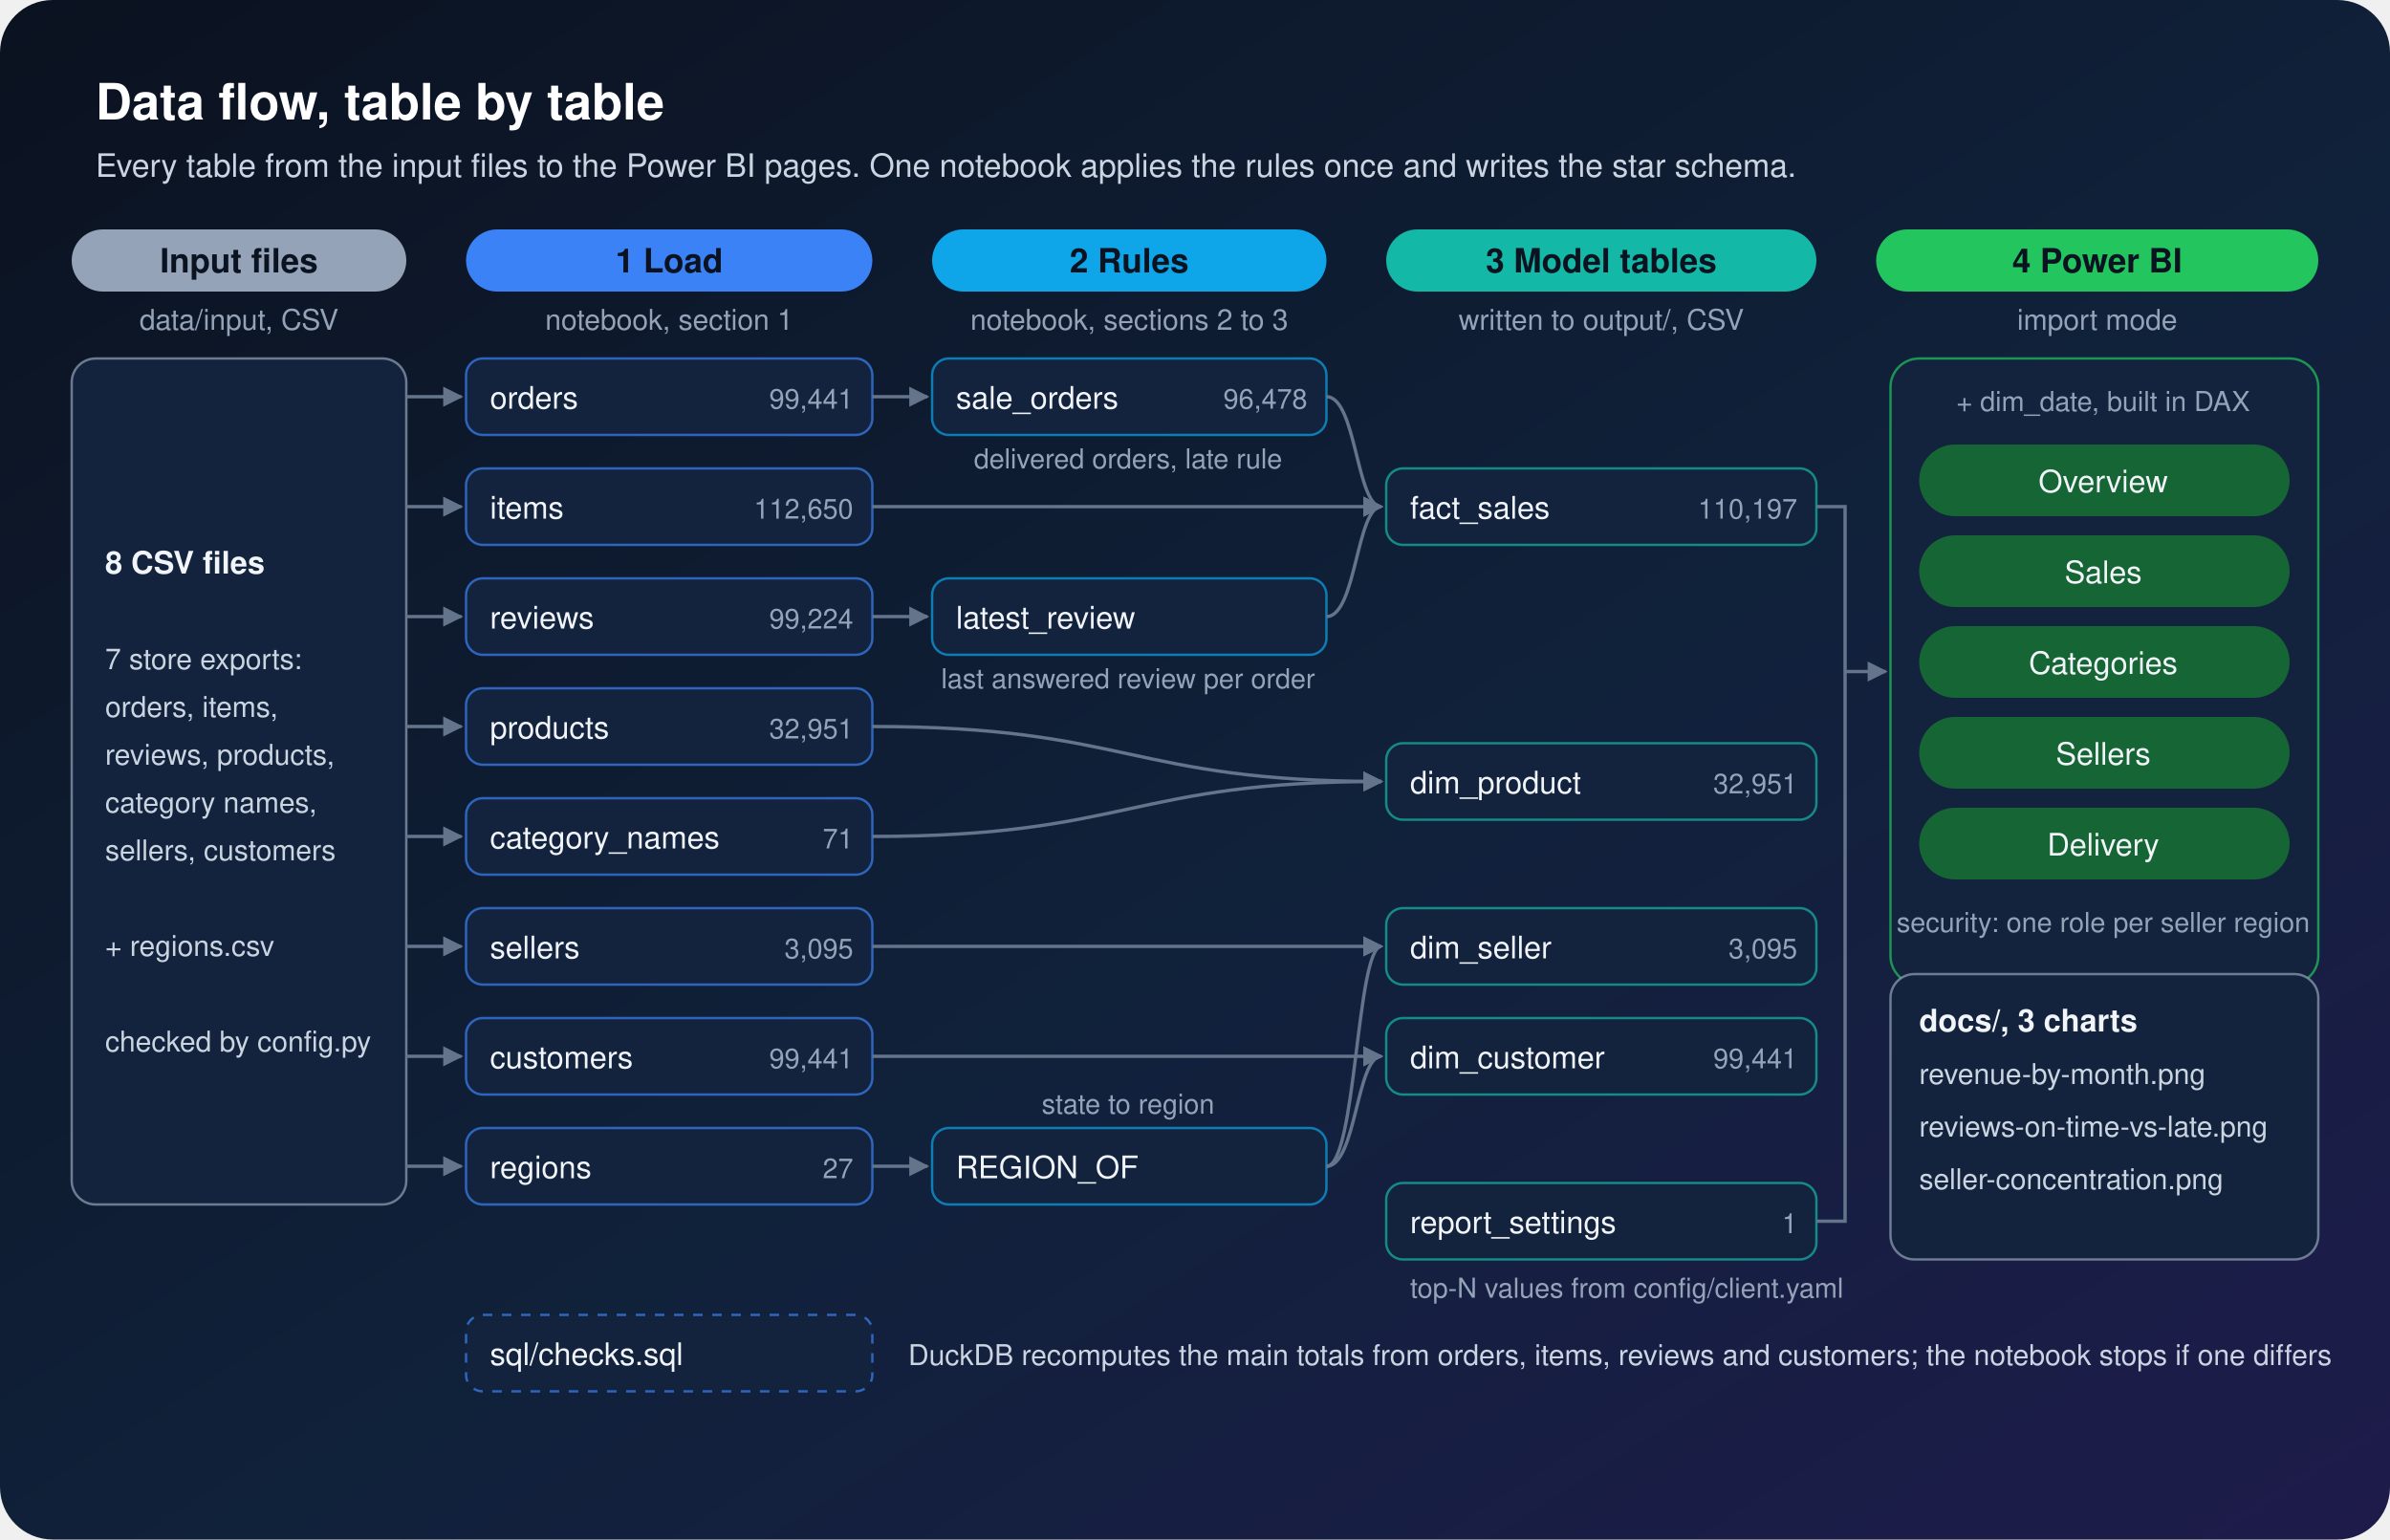
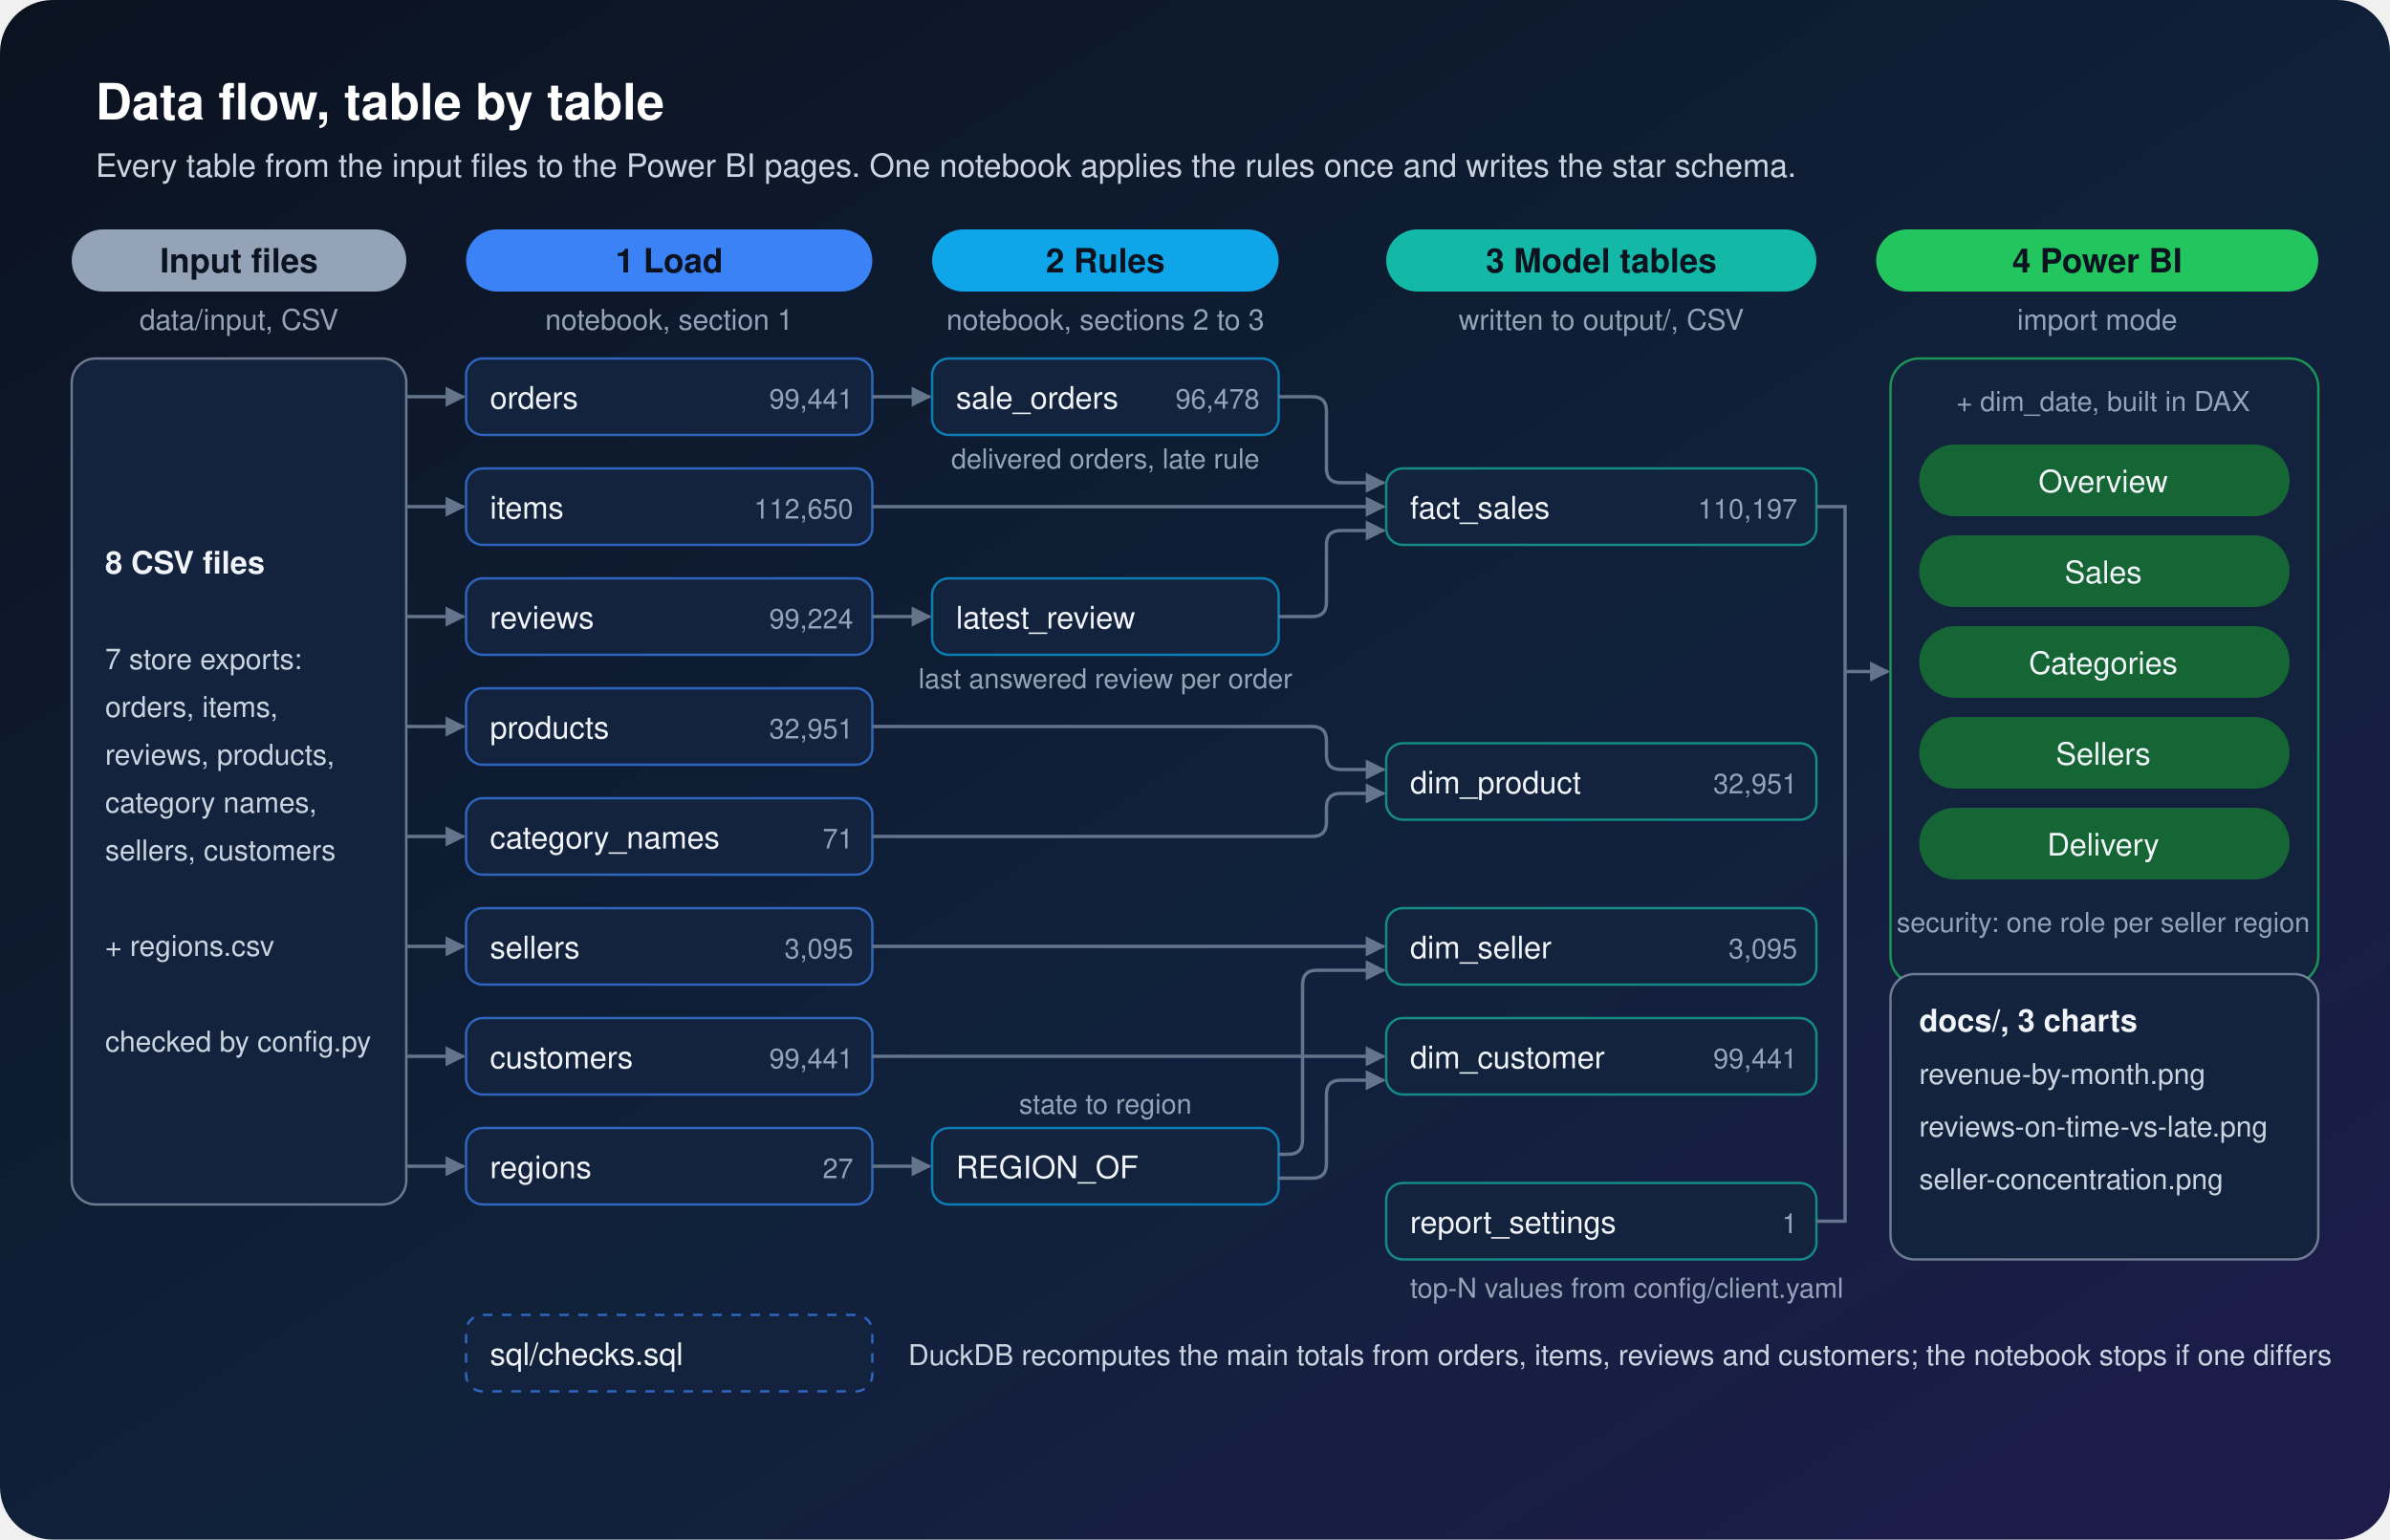
<svg xmlns="http://www.w3.org/2000/svg" viewBox="0 0 1000 644.2" width="1000" height="644.2" role="img" aria-label="Data flow, table by table: eight input files load into the notebook (orders 99,441 rows, items 112,650, reviews 99,224, products 32,951, category names 71, sellers 3,095, customers 99,441, regions 27). The rules keep the 96,478 delivered orders, each order's latest review and each state's region. The notebook writes fact_sales (110,197 rows), dim_product (32,951), dim_seller (3,095), dim_customer (99,441) and report_settings (1 row) to output/. Power BI adds dim_date (1,096 days) in DAX and shows five pages: Overview, Sales, Categories, Sellers and Delivery. sql/checks.sql recomputes the main totals in DuckDB from the input files.">
  <defs>
    <linearGradient id="bg" x1="0" y1="0" x2="1" y2="1">
      <stop offset="0" stop-color="#0B1220" />
      <stop offset="0.55" stop-color="#10213A" />
      <stop offset="1" stop-color="#1E1B4B" />
    </linearGradient>
    <marker id="arrow" viewBox="0 0 10 10" refX="9" refY="5" markerWidth="6" markerHeight="6" orient="auto">
      <path d="M0 0 L10 5 L0 10 Z" fill="#64748B" />
    </marker>
  </defs>
  <style>
    text { font-family: "Segoe UI", -apple-system, Helvetica, Arial, sans-serif; }
    .title { font-size: 21px; font-weight: 700; fill: #FFFFFF; }
    .sub { font-size: 13.5px; fill: #CBD5E1; }
    .layer { font-size: 14px; font-weight: 700; fill: #0B1220; }
    .where { font-size: 12px; fill: #94A3B8; }
    .name { font-size: 13px; fill: #F1F5F9; }
    .count { font-size: 11.5px; fill: #94A3B8; }
    .note { font-size: 12px; fill: #CBD5E1; }
    .col { font-size: 12.5px; fill: #E2E8F0; }
    .key { font-size: 11px; font-weight: 700; }
    .edge { fill: none; stroke: #64748B; stroke-width: 1.4; }
  </style>
  <rect width="1000" height="644.2" rx="22" fill="url(#bg)" />
  <text x="40" y="50" class="title">Data flow, table by table</text>
  <text x="40" y="74" class="sub">Every table from the input files to the Power BI pages. One notebook applies the rules once and writes the star schema.</text>
  <rect x="30" y="96" width="140" height="26" rx="13" fill="#94A3B8" />
  <text x="100.0" y="114" class="layer" text-anchor="middle">Input files</text>
  <text x="100.0" y="138" class="where" text-anchor="middle">data/input, CSV</text>
  <rect x="195" y="96" width="170" height="26" rx="13" fill="#3B82F6" />
  <text x="280.0" y="114" class="layer" text-anchor="middle">1  Load</text>
  <text x="280.0" y="138" class="where" text-anchor="middle">notebook, section 1</text>
-   <rect x="390" y="96" width="165" height="26" rx="13" fill="#0EA5E9" />
-   <text x="472.5" y="114" class="layer" text-anchor="middle">2  Rules</text>
-   <text x="472.5" y="138" class="where" text-anchor="middle">notebook, sections 2 to 3</text>
+   <rect x="390" y="96" width="145" height="26" rx="13" fill="#0EA5E9" />
+   <text x="462.5" y="114" class="layer" text-anchor="middle">2  Rules</text>
+   <text x="462.5" y="138" class="where" text-anchor="middle">notebook, sections 2 to 3</text>
  <rect x="580" y="96" width="180" height="26" rx="13" fill="#14B8A6" />
  <text x="670.0" y="114" class="layer" text-anchor="middle">3  Model tables</text>
  <text x="670.0" y="138" class="where" text-anchor="middle">written to output/, CSV</text>
  <rect x="785" y="96" width="185" height="26" rx="13" fill="#22C55E" />
  <text x="877.5" y="114" class="layer" text-anchor="middle">4  Power BI</text>
  <text x="877.5" y="138" class="where" text-anchor="middle">import mode</text>
  <rect x="30" y="150" width="140" height="354" rx="10" fill="#13233D" stroke="#94A3B8" stroke-opacity="0.7" />
  <text x="44" y="240" class="name" font-weight="700">8 CSV files</text>
  <text x="44" y="260" class="note" />
  <text x="44" y="280" class="note">7 store exports:</text>
  <text x="44" y="300" class="note">orders, items,</text>
  <text x="44" y="320" class="note">reviews, products,</text>
  <text x="44" y="340" class="note">category names,</text>
  <text x="44" y="360" class="note">sellers, customers</text>
  <text x="44" y="380" class="note" />
  <text x="44" y="400" class="note">+ regions.csv</text>
  <text x="44" y="420" class="note" />
  <text x="44" y="440" class="note">checked by config.py</text>
-   <line x1="170" y1="166.0" x2="193" y2="166.0" class="edge" marker-end="url(#arrow)" />
-   <line x1="170" y1="212.0" x2="193" y2="212.0" class="edge" marker-end="url(#arrow)" />
-   <line x1="170" y1="258.0" x2="193" y2="258.0" class="edge" marker-end="url(#arrow)" />
-   <line x1="170" y1="304.0" x2="193" y2="304.0" class="edge" marker-end="url(#arrow)" />
-   <line x1="170" y1="350.0" x2="193" y2="350.0" class="edge" marker-end="url(#arrow)" />
-   <line x1="170" y1="396.0" x2="193" y2="396.0" class="edge" marker-end="url(#arrow)" />
-   <line x1="170" y1="442.0" x2="193" y2="442.0" class="edge" marker-end="url(#arrow)" />
-   <line x1="170" y1="488.0" x2="193" y2="488.0" class="edge" marker-end="url(#arrow)" />
+   <line x1="170" y1="166.0" x2="194" y2="166.0" class="edge" marker-end="url(#arrow)" />
+   <line x1="170" y1="212.0" x2="194" y2="212.0" class="edge" marker-end="url(#arrow)" />
+   <line x1="170" y1="258.0" x2="194" y2="258.0" class="edge" marker-end="url(#arrow)" />
+   <line x1="170" y1="304.0" x2="194" y2="304.0" class="edge" marker-end="url(#arrow)" />
+   <line x1="170" y1="350.0" x2="194" y2="350.0" class="edge" marker-end="url(#arrow)" />
+   <line x1="170" y1="396.0" x2="194" y2="396.0" class="edge" marker-end="url(#arrow)" />
+   <line x1="170" y1="442.0" x2="194" y2="442.0" class="edge" marker-end="url(#arrow)" />
+   <line x1="170" y1="488.0" x2="194" y2="488.0" class="edge" marker-end="url(#arrow)" />
  <rect x="195" y="150" width="170" height="32" rx="7" fill="#13233D" stroke="#3B82F6" stroke-opacity="0.7" />
  <text x="205" y="171" class="name">orders</text>
  <text x="357" y="171" class="count" text-anchor="end">99,441</text>
  <rect x="195" y="196" width="170" height="32" rx="7" fill="#13233D" stroke="#3B82F6" stroke-opacity="0.7" />
  <text x="205" y="217" class="name">items</text>
  <text x="357" y="217" class="count" text-anchor="end">112,650</text>
  <rect x="195" y="242" width="170" height="32" rx="7" fill="#13233D" stroke="#3B82F6" stroke-opacity="0.7" />
  <text x="205" y="263" class="name">reviews</text>
  <text x="357" y="263" class="count" text-anchor="end">99,224</text>
  <rect x="195" y="288" width="170" height="32" rx="7" fill="#13233D" stroke="#3B82F6" stroke-opacity="0.7" />
  <text x="205" y="309" class="name">products</text>
  <text x="357" y="309" class="count" text-anchor="end">32,951</text>
  <rect x="195" y="334" width="170" height="32" rx="7" fill="#13233D" stroke="#3B82F6" stroke-opacity="0.7" />
  <text x="205" y="355" class="name">category_names</text>
  <text x="357" y="355" class="count" text-anchor="end">71</text>
  <rect x="195" y="380" width="170" height="32" rx="7" fill="#13233D" stroke="#3B82F6" stroke-opacity="0.7" />
  <text x="205" y="401" class="name">sellers</text>
  <text x="357" y="401" class="count" text-anchor="end">3,095</text>
  <rect x="195" y="426" width="170" height="32" rx="7" fill="#13233D" stroke="#3B82F6" stroke-opacity="0.7" />
  <text x="205" y="447" class="name">customers</text>
  <text x="357" y="447" class="count" text-anchor="end">99,441</text>
  <rect x="195" y="472" width="170" height="32" rx="7" fill="#13233D" stroke="#3B82F6" stroke-opacity="0.7" />
  <text x="205" y="493" class="name">regions</text>
  <text x="357" y="493" class="count" text-anchor="end">27</text>
-   <rect x="390" y="150" width="165" height="32" rx="7" fill="#13233D" stroke="#0EA5E9" stroke-opacity="0.7" />
+   <rect x="390" y="150" width="145" height="32" rx="7" fill="#13233D" stroke="#0EA5E9" stroke-opacity="0.7" />
  <text x="400" y="171" class="name">sale_orders</text>
-   <text x="547" y="171" class="count" text-anchor="end">96,478</text>
-   <rect x="390" y="242" width="165" height="32" rx="7" fill="#13233D" stroke="#0EA5E9" stroke-opacity="0.7" />
+   <text x="527" y="171" class="count" text-anchor="end">96,478</text>
+   <rect x="390" y="242" width="145" height="32" rx="7" fill="#13233D" stroke="#0EA5E9" stroke-opacity="0.7" />
  <text x="400" y="263" class="name">latest_review</text>
-   <rect x="390" y="472" width="165" height="32" rx="7" fill="#13233D" stroke="#0EA5E9" stroke-opacity="0.7" />
+   <rect x="390" y="472" width="145" height="32" rx="7" fill="#13233D" stroke="#0EA5E9" stroke-opacity="0.7" />
  <text x="400" y="493" class="name">REGION_OF</text>
  <rect x="580" y="196" width="180" height="32" rx="7" fill="#13233D" stroke="#14B8A6" stroke-opacity="0.7" />
  <text x="590" y="217" class="name">fact_sales</text>
  <text x="752" y="217" class="count" text-anchor="end">110,197</text>
  <rect x="580" y="311.0" width="180" height="32" rx="7" fill="#13233D" stroke="#14B8A6" stroke-opacity="0.7" />
  <text x="590" y="332.0" class="name">dim_product</text>
  <text x="752" y="332.0" class="count" text-anchor="end">32,951</text>
  <rect x="580" y="380" width="180" height="32" rx="7" fill="#13233D" stroke="#14B8A6" stroke-opacity="0.7" />
  <text x="590" y="401" class="name">dim_seller</text>
  <text x="752" y="401" class="count" text-anchor="end">3,095</text>
  <rect x="580" y="426" width="180" height="32" rx="7" fill="#13233D" stroke="#14B8A6" stroke-opacity="0.7" />
  <text x="590" y="447" class="name">dim_customer</text>
  <text x="752" y="447" class="count" text-anchor="end">99,441</text>
  <rect x="580" y="495.0" width="180" height="32" rx="7" fill="#13233D" stroke="#14B8A6" stroke-opacity="0.7" />
  <text x="590" y="516.0" class="name">report_settings</text>
  <text x="752" y="516.0" class="count" text-anchor="end">1</text>
  <text x="590" y="543.0" class="count">top-N values from config/client.yaml</text>
-   <path d="M365 166.0 C377.5 166.0 377.5 166.0 388 166.0" class="edge" marker-end="url(#arrow)" />
-   <path d="M365 258.0 C377.5 258.0 377.5 258.0 388 258.0" class="edge" marker-end="url(#arrow)" />
-   <path d="M365 488.0 C377.5 488.0 377.5 488.0 388 488.0" class="edge" marker-end="url(#arrow)" />
-   <path d="M555 166.0 C567.5 166.0 567.5 212.0 578 212.0" class="edge" marker-end="url(#arrow)" />
-   <path d="M365 212.0 C472.5 212.0 472.5 212.0 578 212.0" class="edge" marker-end="url(#arrow)" />
-   <path d="M555 258.0 C567.5 258.0 567.5 212.0 578 212.0" class="edge" marker-end="url(#arrow)" />
-   <path d="M365 304.0 C472.5 304.0 472.5 327.0 578 327.0" class="edge" marker-end="url(#arrow)" />
-   <path d="M365 350.0 C472.5 350.0 472.5 327.0 578 327.0" class="edge" marker-end="url(#arrow)" />
-   <path d="M365 396.0 C472.5 396.0 472.5 396.0 578 396.0" class="edge" marker-end="url(#arrow)" />
-   <path d="M555 488.0 C567.5 488.0 567.5 396.0 578 396.0" class="edge" marker-end="url(#arrow)" />
-   <path d="M365 442.0 C472.5 442.0 472.5 442.0 578 442.0" class="edge" marker-end="url(#arrow)" />
-   <path d="M555 488.0 C567.5 488.0 567.5 442.0 578 442.0" class="edge" marker-end="url(#arrow)" />
-   <text x="472" y="196" class="count" text-anchor="middle">delivered orders, late rule</text>
-   <text x="472" y="288" class="count" text-anchor="middle">last answered review per order</text>
-   <text x="472" y="466" class="count" text-anchor="middle">state to region</text>
+   <path d="M365 166.0 H389" class="edge" marker-end="url(#arrow)" />
+   <path d="M365 258.0 H389" class="edge" marker-end="url(#arrow)" />
+   <path d="M365 488.0 H389" class="edge" marker-end="url(#arrow)" />
+   <path d="M535 166.0 H549 Q555 166.0 555 172.0 V196.0 Q555 202.0 561 202.0 H579" class="edge" marker-end="url(#arrow)" />
+   <path d="M365 212.0 H579" class="edge" marker-end="url(#arrow)" />
+   <path d="M535 258.0 H549 Q555 258.0 555 252.0 V228.0 Q555 222.0 561 222.0 H579" class="edge" marker-end="url(#arrow)" />
+   <path d="M365 304.0 H549 Q555 304.0 555 310.0 V316.0 Q555 322.0 561 322.0 H579" class="edge" marker-end="url(#arrow)" />
+   <path d="M365 350.0 H549 Q555 350.0 555 344.0 V338.0 Q555 332.0 561 332.0 H579" class="edge" marker-end="url(#arrow)" />
+   <path d="M365 396.0 H579" class="edge" marker-end="url(#arrow)" />
+   <path d="M535 483.0 H539 Q545 483.0 545 477.0 V412.0 Q545 406.0 551 406.0 H579" class="edge" marker-end="url(#arrow)" />
+   <path d="M365 442.0 H579" class="edge" marker-end="url(#arrow)" />
+   <path d="M535 493.0 H549 Q555 493.0 555 487.0 V458.0 Q555 452.0 561 452.0 H579" class="edge" marker-end="url(#arrow)" />
+   <text x="462.5" y="196" class="count" text-anchor="middle">delivered orders, late rule</text>
+   <text x="462.5" y="288" class="count" text-anchor="middle">last answered review per order</text>
+   <text x="462.5" y="466" class="count" text-anchor="middle">state to region</text>
  <rect x="195" y="550.2" width="170" height="32" rx="7" fill="#13233D" stroke="#3B82F6" stroke-opacity="0.7" stroke-dasharray="4 4" />
  <text x="205" y="571.2" class="name">sql/checks.sql</text>
  <text x="380" y="571.2" class="note">DuckDB recomputes the main totals from orders, items, reviews and customers; the notebook stops if one differs</text>
  <path d="M760 212.0 H772 V511.0 H760" class="edge" stroke="#14B8A6" />
-   <line x1="772" y1="281.0" x2="789" y2="281.0" class="edge" stroke="#22C55E" marker-end="url(#arrow)" />
+   <line x1="772" y1="281.0" x2="790" y2="281.0" class="edge" stroke="#22C55E" marker-end="url(#arrow)" />
  <rect x="791" y="150" width="179" height="262" rx="12" fill="#13233D" stroke="#22C55E" stroke-opacity="0.7" />
  <text x="880" y="172" class="count" text-anchor="middle">+ dim_date, built in DAX</text>
  <rect x="803" y="186" width="155" height="30" rx="15" fill="#166534" />
  <text x="880" y="206" class="name" text-anchor="middle">Overview</text>
  <rect x="803" y="224" width="155" height="30" rx="15" fill="#166534" />
  <text x="880" y="244" class="name" text-anchor="middle">Sales</text>
  <rect x="803" y="262" width="155" height="30" rx="15" fill="#166534" />
  <text x="880" y="282" class="name" text-anchor="middle">Categories</text>
  <rect x="803" y="300" width="155" height="30" rx="15" fill="#166534" />
  <text x="880" y="320" class="name" text-anchor="middle">Sellers</text>
  <rect x="803" y="338" width="155" height="30" rx="15" fill="#166534" />
  <text x="880" y="358" class="name" text-anchor="middle">Delivery</text>
  <text x="880" y="390" class="count" text-anchor="middle">security: one role per seller region</text>
  <rect x="791" y="407.6" width="179" height="119.4" rx="10" fill="#13233D" stroke="#94A3B8" stroke-opacity="0.7" />
  <text x="803" y="431.6" class="name" font-weight="700">docs/, 3 charts</text>
  <text x="803" y="453.6" class="note">revenue-by-month.png</text>
  <text x="803" y="475.6" class="note">reviews-on-time-vs-late.png</text>
  <text x="803" y="497.6" class="note">seller-concentration.png</text>
</svg>
